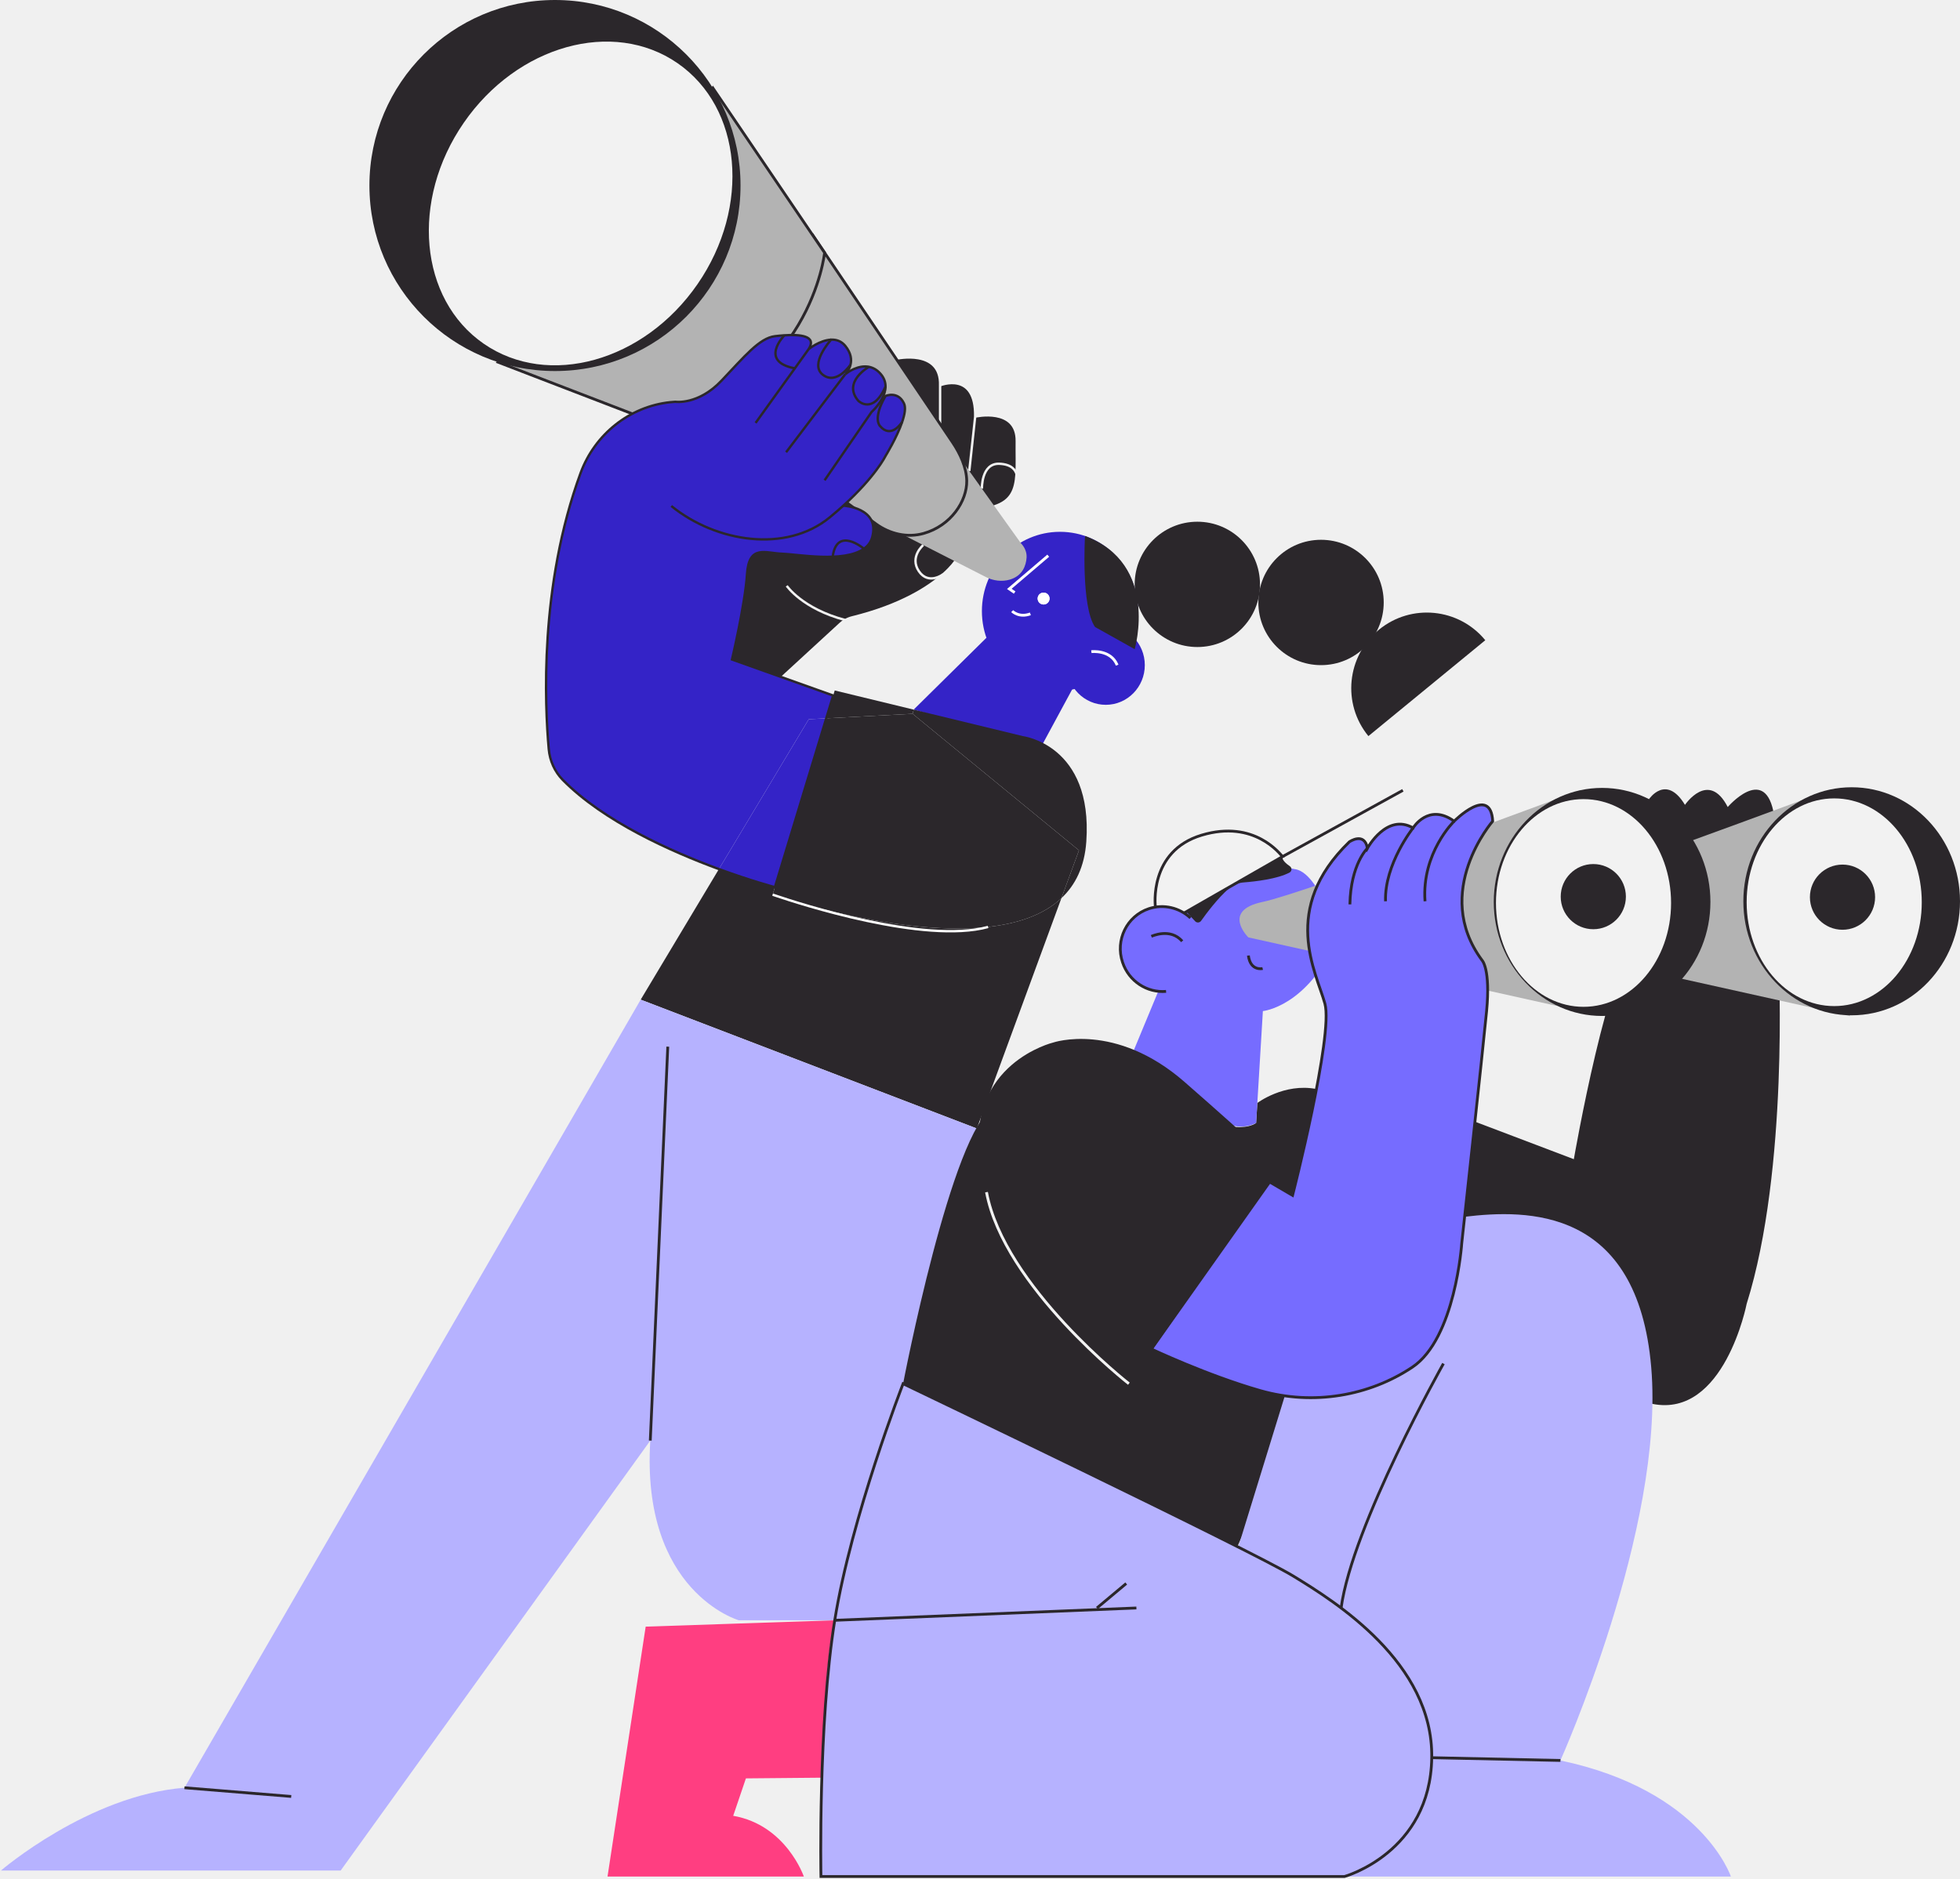
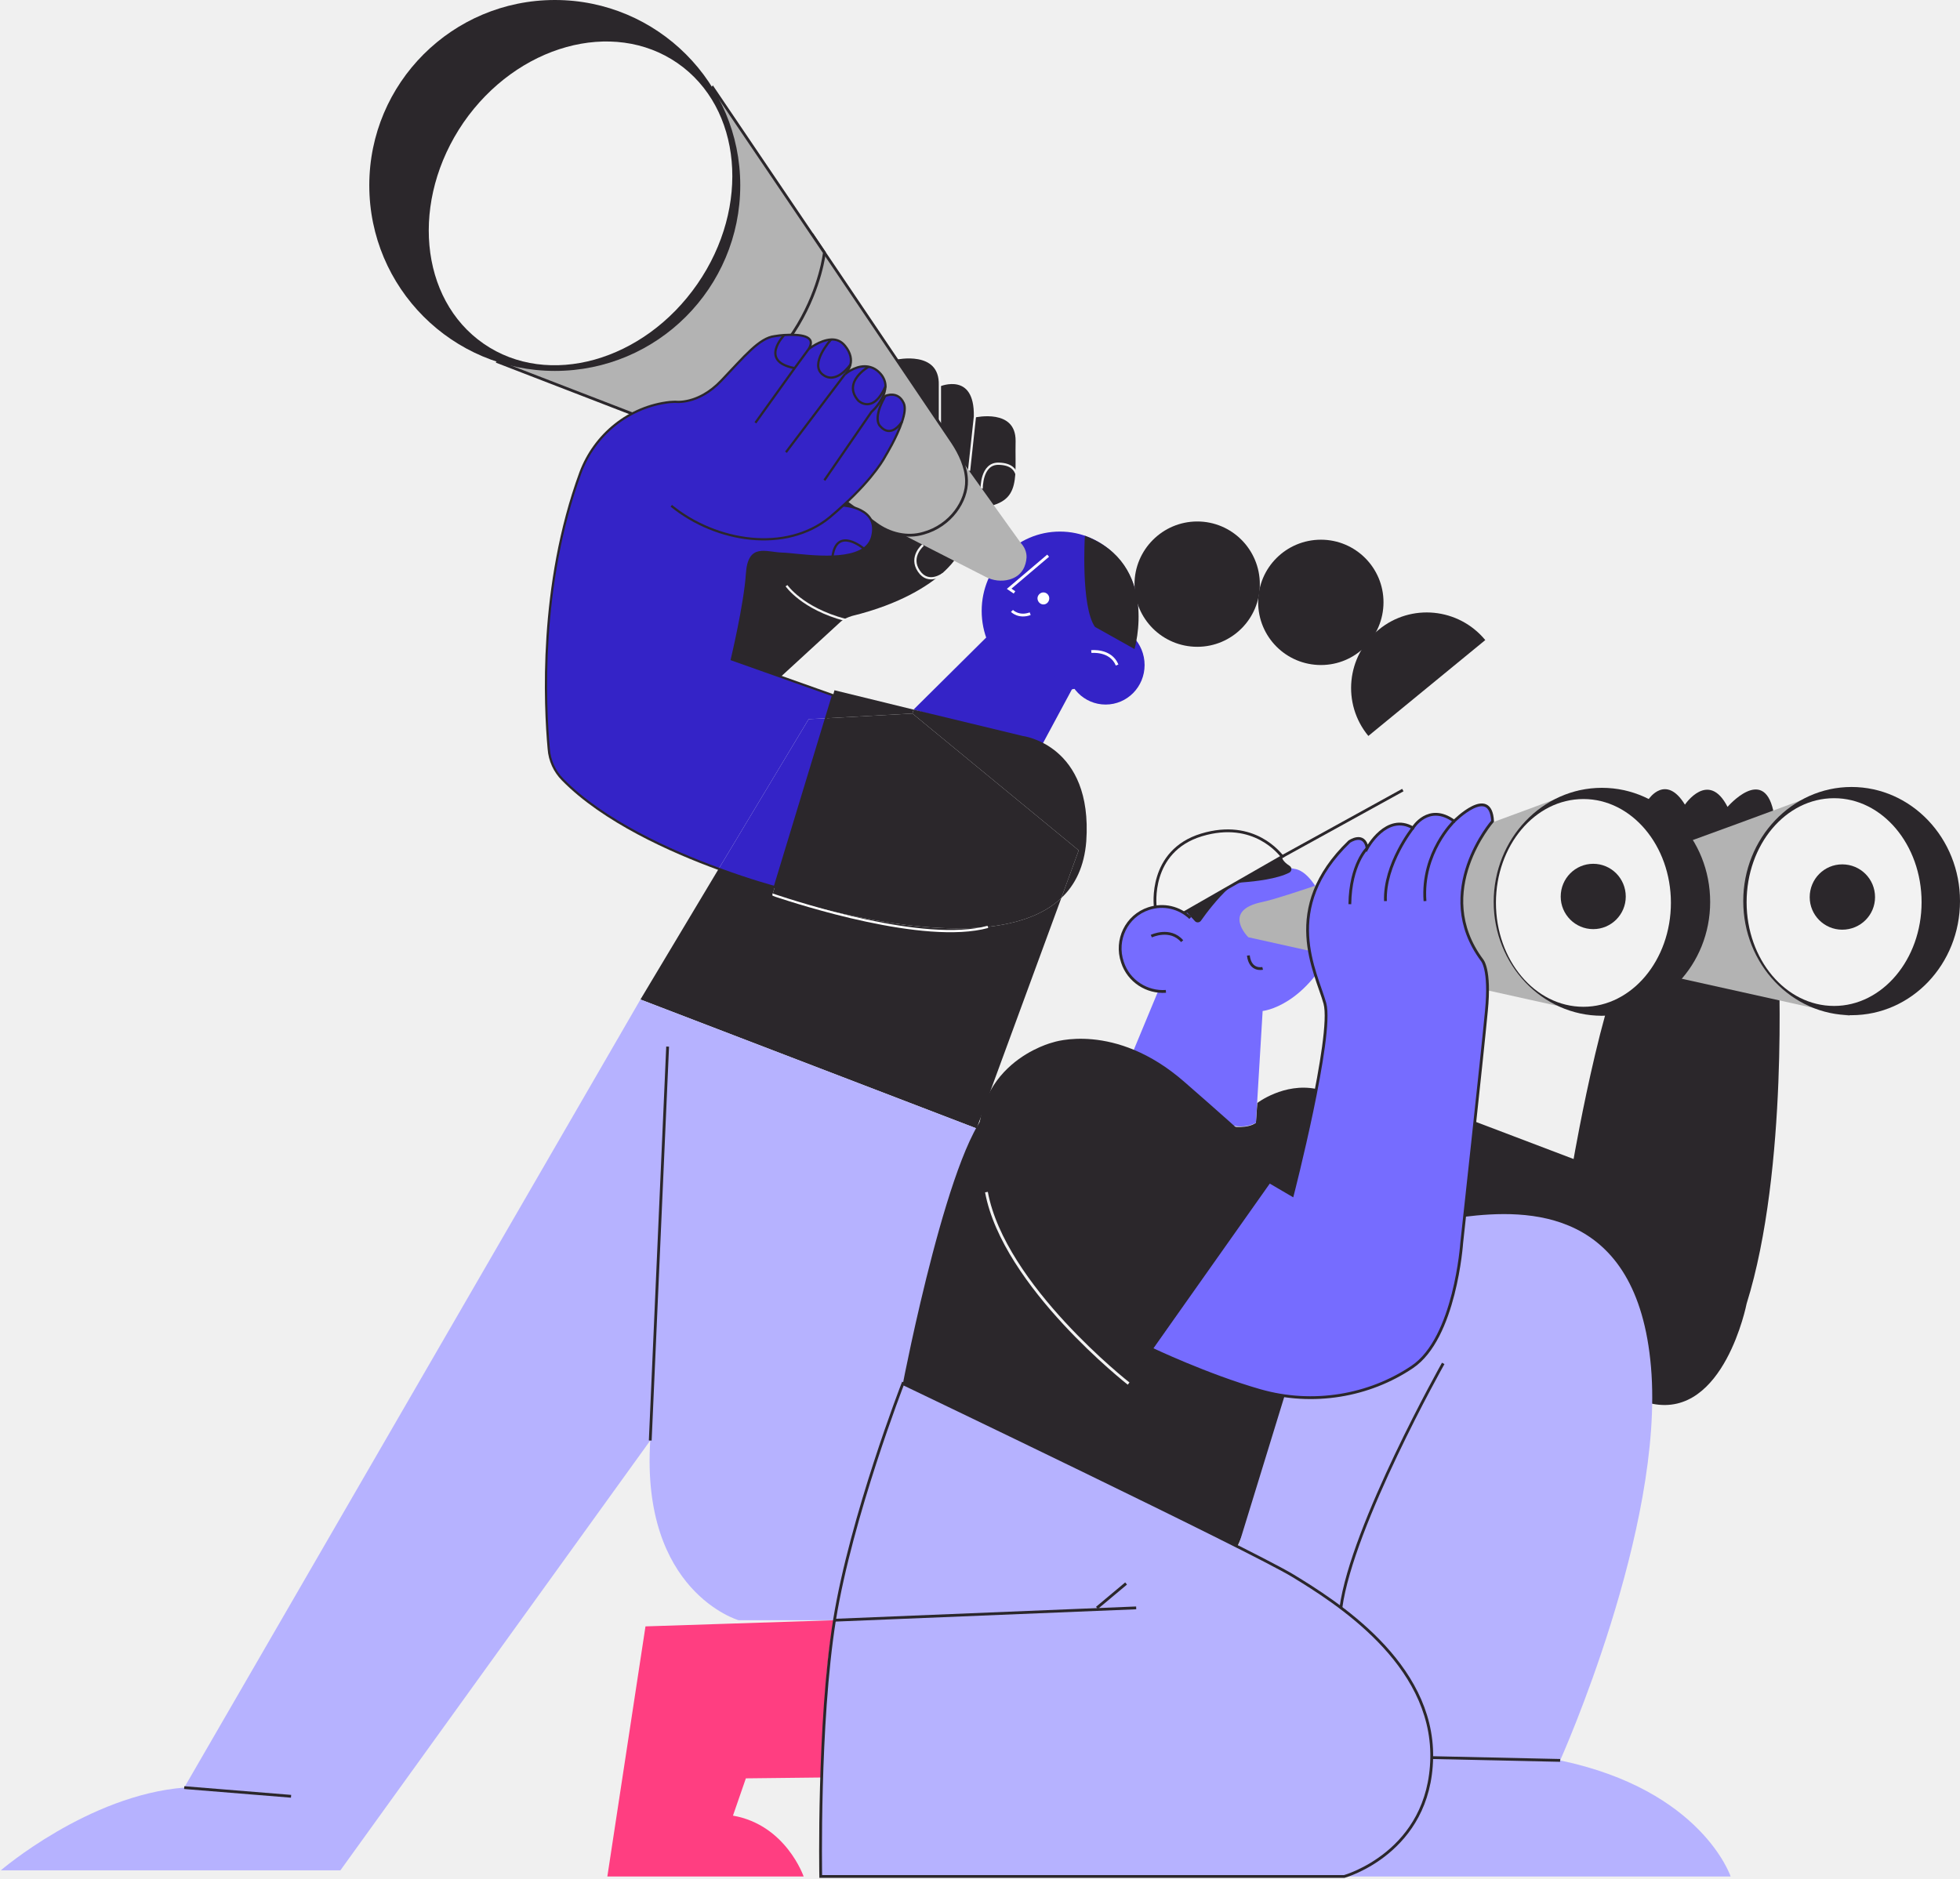
- <svg xmlns="http://www.w3.org/2000/svg" xmlns:xlink="http://www.w3.org/1999/xlink" preserveAspectRatio="none" overflow="visible" style="display: block;" width="699" height="670" viewBox="0 0 699 670" fill="none">
-   <g id="prova 1" clip-path="url(#clip0_0_4)">
-     <g id="Group">
-       <path id="Vector" d="M301.484 221.17C300.868 221.513 300.293 221.923 299.773 222.402L273.804 246.276L252.229 232.395L274.529 169.851L319.595 127.95C319.595 127.95 335.694 124.322 335.256 137.422C335.256 137.422 348.083 132.193 347.782 148.579C347.782 148.579 362.772 145.17 362.621 157.381C362.567 161.884 362.745 165.813 362.526 169.112C362.156 174.793 360.609 178.667 354.681 180.597L340.65 200.227C340.65 200.227 339.459 202.088 336.447 204.771C331.491 209.193 321.594 215.859 303.934 220.199C303.072 220.418 302.251 220.732 301.484 221.17Z" fill="#2B272B" />
-       <g id="Group_2">
-         <path id="Vector_2" d="M350.178 174.3C350.178 174.3 349.931 165.265 356.283 165.416C360.965 165.539 362.197 167.894 362.526 169.112C362.635 169.55 362.635 169.851 362.635 169.851" stroke-width="0.85" stroke-miterlimit="10" stroke="#F2F2F2" />
-         <path id="Vector_3" d="M345.674 167.989L347.782 148.579C348.083 132.193 335.256 137.422 335.256 137.422" stroke-width="0.85" stroke-miterlimit="10" stroke="#F2F2F2" />
-         <path id="Vector_4" d="M335.27 151.015V137.422C335.694 124.322 319.595 127.95 319.595 127.95L274.529 169.851L252.229 232.395L273.804 246.276L299.773 222.402C300.293 221.923 300.868 221.513 301.484 221.17C302.251 220.732 303.072 220.418 303.934 220.199C321.594 215.859 331.491 209.193 336.447 204.771C339.459 202.088 340.65 200.227 340.65 200.227L354.681 180.597C360.609 178.667 362.156 174.793 362.526 169.112C362.745 165.813 362.567 161.884 362.621 157.381C362.772 145.17 347.782 148.579 347.782 148.579" stroke-width="0.85" stroke-miterlimit="10" stroke="#F2F2F2" />
-         <path id="Vector_5" d="M329.26 194.409C329.26 194.409 324.25 198.68 327.713 203.758C331.177 208.837 336.447 204.771 336.447 204.771" stroke-width="0.85" stroke-miterlimit="10" stroke="#F2F2F2" />
-         <path id="Vector_6" d="M280.58 208.96C280.58 208.96 286.07 217.091 301.484 221.171" stroke-width="0.85" stroke-miterlimit="10" stroke="#F2F2F2" />
+ <svg xmlns="http://www.w3.org/2000/svg" width="699" height="670" viewBox="0 0 699 670" fill="none">
+   <g id="n693-15">
+     <g id="n693-16">
+       <path id="n693-17" d="M301.4 221.1C300.8 221.5 300.2 221.9 299.7 222.4L273.8 246.2L252.2 232.3L274.5 169.8L319.5 127.9C319.5 127.9 335.6 124.3 335.2 137.4C335.2 137.4 348.0 132.1 347.7 148.5C347.7 148.5 362.7 145.1 362.6 157.3C362.5 161.8 362.7 165.8 362.5 169.1C362.1 174.7 360.6 178.6 354.6 180.5L340.6 200.2C340.6 200.2 339.4 202.0 336.4 204.7C331.4 209.1 321.5 215.8 303.9 220.1C303.0 220.4 302.2 220.7 301.4 221.1Z" fill="#2B272B" />
+       <g id="n693-18">
+         <path id="n693-19" d="M350.1 174.3C350.1 174.3 349.9 165.2 356.2 165.4C360.9 165.5 362.1 167.8 362.5 169.1C362.6 169.5 362.6 169.8 362.6 169.8" stroke-width="0.8" stroke-miterlimit="10" stroke="#F2F2F2" />
+         <path id="n693-20" d="M345.6 167.9L347.7 148.5C348.0 132.1 335.2 137.4 335.2 137.4" stroke-width="0.8" stroke-miterlimit="10" stroke="#F2F2F2" />
+         <path id="n693-21" d="M335.2 151.0V137.4C335.6 124.3 319.5 127.9 319.5 127.9L274.5 169.8L252.2 232.3L273.8 246.2L299.7 222.4C300.2 221.9 300.8 221.5 301.4 221.1C302.2 220.7 303.0 220.4 303.9 220.1C321.5 215.8 331.4 209.1 336.4 204.7C339.4 202.0 340.6 200.2 340.6 200.2L354.6 180.5C360.6 178.6 362.1 174.7 362.5 169.1C362.7 165.8 362.5 161.8 362.6 157.3C362.7 145.1 347.7 148.5 347.7 148.5" stroke-width="0.8" stroke-miterlimit="10" stroke="#F2F2F2" />
+         <path id="n693-22" d="M329.2 194.4C329.2 194.4 324.2 198.6 327.7 203.7C331.1 208.8 336.4 204.7 336.4 204.7" stroke-width="0.8" stroke-miterlimit="10" stroke="#F2F2F2" />
+         <path id="n693-23" d="M280.5 208.9C280.5 208.9 286.0 217.0 301.4 221.1" stroke-width="0.8" stroke-miterlimit="10" stroke="#F2F2F2" />
      </g>
    </g>
-     <path id="Vector_7" d="M471.124 237.241C483.471 237.241 493.479 227.233 493.479 214.887C493.479 202.542 483.471 192.533 471.124 192.533C458.778 192.533 448.77 202.542 448.77 214.887C448.77 227.233 458.778 237.241 471.124 237.241Z" fill="#2B272B" />
-     <path id="Vector_8" d="M488.017 262.552C478.572 251.04 480.255 234.052 491.768 224.606C503.281 215.161 520.27 216.845 529.702 228.357" fill="#2B272B" />
-     <g id="Group_3">
-       <path id="Vector_9" d="M378.022 246.276C393.4 246.276 405.867 233.608 405.867 217.981C405.867 202.354 393.4 189.686 378.022 189.686C362.644 189.686 350.178 202.354 350.178 217.981C350.178 233.608 362.644 246.276 378.022 246.276Z" fill="#3423C7" />
-       <path id="Vector_10" d="M351.793 227.481L325.838 253.107L371.41 266.166L382.786 245.126" fill="#3423C7" />
+     <path id="n693-24" d="M471.1 237.2C483.4 237.2 493.4 227.2 493.4 214.8C493.4 202.5 483.4 192.5 471.1 192.5C458.7 192.5 448.7 202.5 448.7 214.8C448.7 227.2 458.7 237.2 471.1 237.2Z" fill="#2B272B" />
+     <path id="n693-25" d="M488.0 262.5C478.5 251.0 480.2 234.0 491.7 224.6C503.2 215.1 520.2 216.8 529.7 228.3" fill="#2B272B" />
+     <g id="n693-26">
+       <path id="n693-27" d="M378.0 246.2C393.4 246.2 405.8 233.6 405.8 217.9C405.8 202.3 393.4 189.6 378.0 189.6C362.6 189.6 350.1 202.3 350.1 217.9C350.1 233.6 362.6 246.2 378.0 246.2Z" fill="#3423C7" />
+       <path id="n693-28" d="M351.7 227.4L325.8 253.1L371.4 266.1L382.7 245.1" fill="#3423C7" />
    </g>
-     <path id="Vector_11" d="M427.017 186.086C439.365 186.086 449.358 196.093 449.358 208.44C449.358 220.787 439.365 230.78 427.017 230.78C414.669 230.78 404.662 220.774 404.662 208.44C404.662 196.106 414.669 186.086 427.017 186.086Z" fill="#2B272B" />
-     <path id="Vector_12" d="M378.529 320.36L348.371 402.506L228.492 356.553L256.391 309.984C267.986 314.241 276.364 316.445 276.364 316.445L275.556 319.1C275.556 319.1 275.707 319.155 275.981 319.251C276.172 319.319 276.432 319.402 276.761 319.511C284.66 322.194 329.684 336.855 352.368 330.626C362.813 329.463 372.122 326.41 378.529 320.36Z" fill="#2B272B" />
-     <path id="Vector_13" d="M276.761 319.511C284.044 321.879 322.744 333.898 352.368 330.626C329.684 336.855 284.66 322.194 276.761 319.511Z" fill="#2B272B" />
-     <g id="Group_4">
-       <path id="Vector_14" d="M364.716 262.538C364.716 262.538 389.822 265.591 387.413 300.182C386.797 309.094 383.553 315.651 378.529 320.36L384.798 303.304L325.468 254.599L325.838 253.107L364.716 262.538Z" fill="#2B272B" />
-       <path id="Vector_15" d="M384.798 303.304L378.529 320.36C372.122 326.41 362.813 329.463 352.368 330.626C322.744 333.898 284.044 321.879 276.761 319.511C276.432 319.402 276.172 319.319 275.981 319.251C275.707 319.155 275.556 319.1 275.556 319.1L276.364 316.445L294.667 256.214L325.468 254.599L384.798 303.304Z" fill="#2B272B" />
-       <path id="Vector_16" d="M325.838 253.107L325.468 254.599L294.667 256.214L297.144 248.083L297.692 246.276L325.838 253.107Z" fill="#2B272B" />
+     <path id="n693-29" d="M427.0 186.0C439.3 186.0 449.3 196.0 449.3 208.4C449.3 220.7 439.3 230.7 427.0 230.7C414.6 230.7 404.6 220.7 404.6 208.4C404.6 196.1 414.6 186.0 427.0 186.0Z" fill="#2B272B" />
+     <path id="n693-30" d="M378.5 320.3L348.3 402.5L228.4 356.5L256.3 309.9C267.9 314.2 276.3 316.4 276.3 316.4L275.5 319.1C275.5 319.1 275.7 319.1 275.9 319.2C276.1 319.3 276.4 319.4 276.7 319.5C284.6 322.1 329.6 336.8 352.3 330.6C362.8 329.4 372.1 326.4 378.5 320.3Z" fill="#2B272B" />
+     <path id="n693-31" d="M276.7 319.5C284.0 321.8 322.7 333.8 352.3 330.6C329.6 336.8 284.6 322.1 276.7 319.5Z" fill="#2B272B" />
+     <g id="n693-32">
+       <path id="n693-33" d="M364.7 262.5C364.7 262.5 389.8 265.5 387.4 300.1C386.7 309.0 383.5 315.6 378.5 320.3L384.7 303.3L325.4 254.5L325.8 253.1L364.7 262.5Z" fill="#2B272B" />
+       <path id="n693-34" d="M384.7 303.3L378.5 320.3C372.1 326.4 362.8 329.4 352.3 330.6C322.7 333.8 284.0 321.8 276.7 319.5C276.4 319.4 276.1 319.3 275.9 319.2C275.7 319.1 275.5 319.1 275.5 319.1L276.3 316.4L294.6 256.2L325.4 254.5L384.7 303.3Z" fill="#2B272B" />
+       <path id="n693-35" d="M325.8 253.1L325.4 254.5L294.6 256.2L297.1 248.0L297.6 246.2L325.8 253.1Z" fill="#2B272B" />
    </g>
-     <g id="Group_5">
-       <path id="Vector_17" d="M337.296 156.272L364.045 193.697C365.469 195.189 366.249 197.037 366.112 198.926C365.907 201.691 364.716 205.415 360.061 206.756C357.282 207.55 354.189 207.139 351.697 205.866L313.873 186.565L337.296 156.272Z" fill="#B3B3B3" />
-       <path id="Vector_18" d="M289.875 83.926L339.719 157.805C342.388 161.761 344.674 166.675 344.77 171.453C344.907 178.694 339.158 187.51 329.397 190.261C323.593 191.904 317.323 190.453 312.436 186.894L238.307 133.042L289.875 83.926Z" fill="#B3B3B3" stroke-miterlimit="10" stroke="#2B272B" />
-       <path id="Vector_19" d="M234.392 151.015L177.608 129.168L254.228 31.389L294.078 90.141C294.078 90.141 289.095 138.38 234.392 151.015Z" fill="#B3B3B3" stroke-miterlimit="10" stroke="#2B272B" />
-       <path id="Vector_20" d="M197.923 132.344C234.47 132.344 264.098 102.718 264.098 66.172C264.098 29.626 234.47 0 197.923 0C161.375 0 131.748 29.626 131.748 66.172C131.748 102.718 161.375 132.344 197.923 132.344Z" fill="#2B272B" />
-       <path id="Vector_21" d="M248.76 101.345C267.84 73.709 264.646 38.422 241.625 22.53C218.604 6.638 184.475 16.159 165.395 43.795C146.315 71.431 149.509 106.717 172.53 122.609C195.551 138.501 229.68 128.981 248.76 101.345Z" fill="#F2F2F2" />
+     <g id="n693-36">
+       <path id="n693-37" d="M337.2 156.2L364.0 193.6C365.4 195.1 366.2 197.0 366.1 198.9C365.9 201.6 364.7 205.4 360.0 206.7C357.2 207.5 354.1 207.1 351.6 205.8L313.8 186.5L337.2 156.2Z" fill="#B3B3B3" />
+       <path id="n693-38" d="M289.8 83.9L339.7 157.8C342.3 161.7 344.6 166.6 344.7 171.4C344.9 178.6 339.1 187.5 329.3 190.2C323.5 191.9 317.3 190.4 312.4 186.8L238.3 133.0L289.8 83.9Z" fill="#B3B3B3" stroke-miterlimit="10" stroke="#2B272B" />
+       <path id="n693-39" d="M234.3 151.0L177.6 129.1L254.2 31.3L294.0 90.1C294.0 90.1 289.0 138.3 234.3 151.0Z" fill="#B3B3B3" stroke-miterlimit="10" stroke="#2B272B" />
+       <path id="n693-40" d="M197.9 132.3C234.4 132.3 264.0 102.7 264.0 66.1C264.0 29.6 234.4 0 197.9 0C161.3 0 131.7 29.6 131.7 66.1C131.7 102.7 161.3 132.3 197.9 132.3Z" fill="#2B272B" />
+       <path id="n693-41" d="M248.7 101.3C267.8 73.7 264.6 38.4 241.6 22.5C218.6 6.6 184.4 16.1 165.3 43.7C146.3 71.4 149.5 106.7 172.5 122.6C195.5 138.5 229.6 128.9 248.7 101.3Z" fill="#F2F2F2" />
    </g>
-     <g id="Group_6">
-       <path id="Vector_22" d="M283.469 131.372L288.411 124.5C288.411 124.5 292.408 121.31 296.405 121.16C296.049 121.557 288.602 129.907 293.435 133.658C298.39 137.491 303.305 130.085 303.305 130.085C302.921 131.741 301.963 132.905 301.621 133.316C302.388 132.741 306.084 130.099 309.889 130.838C309.889 130.838 300.279 136.259 306.125 142.98C306.125 142.98 311.313 148.086 315.803 137.888C315.79 139.352 315.31 140.776 314.653 142.049C314.558 142.227 314.462 142.405 314.366 142.569L314.927 142.857C311.45 149.756 313.832 151.946 313.832 151.946C317.72 156.546 321.375 151.07 321.745 150.495C319.828 156.107 315.817 162.61 315.817 162.61C315.817 162.61 312.271 169.92 300.772 180.35C300.772 180.35 313.983 181.09 311.053 191.644C310.56 193.396 309.534 194.724 308.11 195.723C300.964 200.829 284.098 197.667 279.047 197.516C272.996 197.352 267.11 194.067 266.412 204.785C265.727 215.503 261.059 235.229 261.059 235.229L297.144 248.083L294.667 256.214L288.424 256.542L256.391 309.984C239.32 303.714 215.254 292.968 200.702 278.171C197.8 275.228 196.075 271.313 195.705 267.192C194.309 251.656 192.283 208.933 207.068 168.688C212.105 154.971 224.467 145.006 238.991 143.459C239.594 143.404 240.21 143.349 240.826 143.308C240.826 143.308 248.985 144.527 257.267 135.821C265.535 127.101 270.861 120.571 276.364 119.914C277.377 119.791 278.527 119.681 279.745 119.599C279.745 119.599 270.518 128.963 283.469 131.372Z" fill="#3423C7" />
-       <path id="Vector_23" d="M322.388 143.883C323.086 145.362 322.662 147.826 321.745 150.481C321.375 151.07 317.72 156.546 313.832 151.946C313.832 151.946 311.45 149.756 314.927 142.857C315.023 142.692 315.105 142.514 315.201 142.337C315.393 141.981 315.598 141.611 315.817 141.228C315.817 141.228 320.211 139.298 322.388 143.883Z" fill="#3423C7" />
+     <g id="n693-42">
+       <path id="n693-43" d="M283.4 131.3L288.4 124.5C288.4 124.5 292.4 121.3 296.4 121.1C296.0 121.5 288.6 129.9 293.4 133.6C298.3 137.4 303.3 130.0 303.3 130.0C302.9 131.7 301.9 132.9 301.6 133.3C302.3 132.7 306.0 130.0 309.8 130.8C309.8 130.8 300.2 136.2 306.1 142.9C306.1 142.9 311.3 148.0 315.8 137.8C315.7 139.3 315.3 140.7 314.6 142.0C314.5 142.2 314.4 142.4 314.3 142.5L314.9 142.8C311.4 149.7 313.8 151.9 313.8 151.9C317.7 156.5 321.3 151.0 321.7 150.4C319.8 156.1 315.8 162.6 315.8 162.6C315.8 162.6 312.2 169.9 300.7 180.3C300.7 180.3 313.9 181.0 311.0 191.6C310.5 193.3 309.5 194.7 308.1 195.7C300.9 200.8 284.0 197.6 279.0 197.5C272.9 197.3 267.1 194.0 266.4 204.7C265.7 215.5 261.0 235.2 261.0 235.2L297.1 248.0L294.6 256.2L288.4 256.5L256.3 309.9C239.3 303.7 215.2 292.9 200.7 278.1C197.8 275.2 196.0 271.3 195.7 267.1C194.3 251.6 192.2 208.9 207.0 168.6C212.1 154.9 224.4 145.0 238.9 143.4C239.5 143.4 240.2 143.3 240.8 143.3C240.8 143.3 248.9 144.5 257.2 135.8C265.5 127.1 270.8 120.5 276.3 119.9C277.3 119.7 278.5 119.6 279.7 119.5C279.7 119.5 270.5 128.9 283.4 131.3Z" fill="#3423C7" />
+       <path id="n693-44" d="M322.3 143.8C323.0 145.3 322.6 147.8 321.7 150.4C321.3 151.0 317.7 156.5 313.8 151.9C313.8 151.9 311.4 149.7 314.9 142.8C315.0 142.6 315.1 142.5 315.2 142.3C315.3 141.9 315.5 141.6 315.8 141.2C315.8 141.2 320.2 139.2 322.3 143.8Z" fill="#3423C7" />
    </g>
-     <path id="Vector_24" d="M314.106 133.425C315.352 134.876 315.817 136.409 315.803 137.888C311.313 148.086 306.125 142.98 306.125 142.98C300.279 136.259 309.889 130.838 309.889 130.838C311.327 131.125 312.792 131.878 314.106 133.425Z" fill="#3423C7" />
-     <path id="Vector_25" d="M301.484 123.405C303.579 126.006 303.757 128.319 303.318 130.085H303.305C303.305 130.085 298.39 137.491 293.435 133.658C288.602 129.907 296.049 121.557 296.405 121.16C298.226 121.078 300.047 121.625 301.484 123.405Z" fill="#3423C7" />
-     <path id="Vector_26" d="M294.667 256.214L276.364 316.445C276.364 316.445 267.986 314.241 256.391 309.984L288.424 256.542L294.667 256.214Z" fill="#3423C7" />
-     <path id="Vector_27" d="M279.745 119.599C285.152 119.243 291.436 119.695 288.411 124.5L283.469 131.372C270.518 128.963 279.745 119.599 279.745 119.599Z" fill="#3423C7" />
-     <g id="Group_7">
-       <path id="Vector_28" d="M275.556 319.1C275.556 319.1 275.707 319.155 275.981 319.251C276.172 319.319 276.432 319.402 276.761 319.511C284.66 322.194 329.684 336.855 352.368 330.626" stroke-width="0.85" stroke-miterlimit="10" stroke="white" />
-       <path id="Vector_29" d="M301.484 133.425L280.347 161.309" stroke-width="0.85" stroke-miterlimit="10" stroke="#2B272B" />
-       <path id="Vector_30" d="M288.411 124.5C288.411 124.5 292.408 121.31 296.405 121.16C298.226 121.078 300.047 121.625 301.484 123.405C303.579 126.006 303.757 128.319 303.318 130.085C302.921 131.741 301.963 132.905 301.621 133.316" stroke-width="0.85" stroke-miterlimit="10" stroke="#2B272B" />
-       <path id="Vector_31" d="M301.484 133.425C301.484 133.425 301.484 133.425 301.525 133.398C301.566 133.37 301.58 133.357 301.621 133.316C302.388 132.741 306.084 130.099 309.889 130.838C311.327 131.125 312.792 131.878 314.106 133.425C315.352 134.876 315.817 136.409 315.803 137.888C315.79 139.352 315.31 140.776 314.653 142.049C314.558 142.227 314.462 142.405 314.366 142.569C312.901 145.129 310.848 146.922 310.848 146.922L294.078 171.316" stroke-width="0.85" stroke-miterlimit="10" stroke="#2B272B" />
-       <path id="Vector_32" d="M300.772 180.35C300.772 180.35 313.983 181.09 311.053 191.644C310.56 193.396 309.534 194.724 308.11 195.723C300.964 200.829 284.098 197.667 279.047 197.516C272.996 197.352 267.11 194.067 266.412 204.785C265.727 215.503 261.059 235.229 261.059 235.229L297.144 248.083L294.667 256.214L276.364 316.445C276.364 316.445 267.986 314.241 256.391 309.984C239.32 303.714 215.254 292.968 200.702 278.171C197.8 275.228 196.075 271.313 195.705 267.192C194.309 251.656 192.283 208.933 207.068 168.687C212.105 154.971 224.467 145.006 238.991 143.459C239.594 143.404 240.21 143.349 240.826 143.308C240.826 143.308 248.985 144.527 257.267 135.821C265.535 127.101 270.861 120.571 276.364 119.914C277.377 119.791 278.527 119.681 279.745 119.599C285.152 119.243 291.436 119.695 288.411 124.5L283.469 131.372L269.464 150.851" stroke-width="0.85" stroke-miterlimit="10" stroke="#2B272B" />
-       <path id="Vector_33" d="M279.745 119.599C279.745 119.599 270.518 128.963 283.469 131.372" stroke-width="0.85" stroke-miterlimit="10" stroke="#2B272B" />
-       <path id="Vector_34" d="M296.419 121.146H296.405C296.049 121.557 288.602 129.907 293.435 133.658C298.39 137.491 303.305 130.085 303.305 130.085" stroke-width="0.85" stroke-miterlimit="10" stroke="#2B272B" />
-       <path id="Vector_35" d="M309.889 130.838C309.889 130.838 300.279 136.259 306.125 142.98C306.125 142.98 311.313 148.086 315.803 137.888" stroke-width="0.85" stroke-miterlimit="10" stroke="#2B272B" />
-       <path id="Vector_36" d="M321.745 150.495C319.828 156.107 315.817 162.61 315.817 162.61C315.817 162.61 312.271 169.919 300.772 180.35C299.266 181.719 297.614 183.138 295.817 184.608C280.347 197.242 255.515 193.533 239.402 180.474" stroke-width="0.85" stroke-miterlimit="10" stroke="#2B272B" />
-       <path id="Vector_37" d="M321.772 150.44C321.772 150.44 321.758 150.454 321.745 150.481M321.745 150.481C321.375 151.07 317.72 156.546 313.832 151.946C313.832 151.946 311.45 149.756 314.927 142.857C315.023 142.692 315.105 142.514 315.201 142.337C315.393 141.981 315.598 141.611 315.817 141.228C315.817 141.228 320.211 139.298 322.388 143.883C323.086 145.362 322.662 147.826 321.745 150.481Z" stroke-width="0.85" stroke-miterlimit="10" stroke="#2B272B" />
-       <path id="Vector_38" d="M308.11 195.723C308.11 195.723 298.418 187.537 296.966 198.57" stroke-width="0.85" stroke-miterlimit="10" stroke="#2B272B" />
+     <path id="n693-45" d="M314.1 133.4C315.3 134.8 315.8 136.4 315.8 137.8C311.3 148.0 306.1 142.9 306.1 142.9C300.2 136.2 309.8 130.8 309.8 130.8C311.3 131.1 312.7 131.8 314.1 133.4Z" fill="#3423C7" />
+     <path id="n693-46" d="M301.4 123.4C303.5 126.0 303.7 128.3 303.3 130.0H303.3C303.3 130.0 298.3 137.4 293.4 133.6C288.6 129.9 296.0 121.5 296.4 121.1C298.2 121.0 300.0 121.6 301.4 123.4Z" fill="#3423C7" />
+     <path id="n693-47" d="M294.6 256.2L276.3 316.4C276.3 316.4 267.9 314.2 256.3 309.9L288.4 256.5L294.6 256.2Z" fill="#3423C7" />
+     <path id="n693-48" d="M279.7 119.5C285.1 119.2 291.4 119.6 288.4 124.5L283.4 131.3C270.5 128.9 279.7 119.5 279.7 119.5Z" fill="#3423C7" />
+     <g id="n693-49">
+       <path id="n693-50" d="M275.5 319.1C275.5 319.1 275.7 319.1 275.9 319.2C276.1 319.3 276.4 319.4 276.7 319.5C284.6 322.1 329.6 336.8 352.3 330.6" stroke-width="0.8" stroke-miterlimit="10" stroke="white" />
+       <path id="n693-51" d="M301.4 133.4L280.3 161.3" stroke-width="0.8" stroke-miterlimit="10" stroke="#2B272B" />
+       <path id="n693-52" d="M288.4 124.5C288.4 124.5 292.4 121.3 296.4 121.1C298.2 121.0 300.0 121.6 301.4 123.4C303.5 126.0 303.7 128.3 303.3 130.0C302.9 131.7 301.9 132.9 301.6 133.3" stroke-width="0.8" stroke-miterlimit="10" stroke="#2B272B" />
+       <path id="n693-53" d="M301.4 133.4C301.4 133.4 301.4 133.4 301.5 133.3C301.5 133.3 301.5 133.3 301.6 133.3C302.3 132.7 306.0 130.0 309.8 130.8C311.3 131.1 312.7 131.8 314.1 133.4C315.3 134.8 315.8 136.4 315.8 137.8C315.7 139.3 315.3 140.7 314.6 142.0C314.5 142.2 314.4 142.4 314.3 142.5C312.9 145.1 310.8 146.9 310.8 146.9L294.0 171.3" stroke-width="0.8" stroke-miterlimit="10" stroke="#2B272B" />
+       <path id="n693-54" d="M300.7 180.3C300.7 180.3 313.9 181.0 311.0 191.6C310.5 193.3 309.5 194.7 308.1 195.7C300.9 200.8 284.0 197.6 279.0 197.5C272.9 197.3 267.1 194.0 266.4 204.7C265.7 215.5 261.0 235.2 261.0 235.2L297.1 248.0L294.6 256.2L276.3 316.4C276.3 316.4 267.9 314.2 256.3 309.9C239.3 303.7 215.2 292.9 200.7 278.1C197.8 275.2 196.0 271.3 195.7 267.1C194.3 251.6 192.2 208.9 207.0 168.6C212.1 154.9 224.4 145.0 238.9 143.4C239.5 143.4 240.2 143.3 240.8 143.3C240.8 143.3 248.9 144.5 257.2 135.8C265.5 127.1 270.8 120.5 276.3 119.9C277.3 119.7 278.5 119.6 279.7 119.5C285.1 119.2 291.4 119.6 288.4 124.5L283.4 131.3L269.4 150.8" stroke-width="0.8" stroke-miterlimit="10" stroke="#2B272B" />
+       <path id="n693-55" d="M279.7 119.5C279.7 119.5 270.5 128.9 283.4 131.3" stroke-width="0.8" stroke-miterlimit="10" stroke="#2B272B" />
+       <path id="n693-56" d="M296.4 121.1H296.4C296.0 121.5 288.6 129.9 293.4 133.6C298.3 137.4 303.3 130.0 303.3 130.0" stroke-width="0.8" stroke-miterlimit="10" stroke="#2B272B" />
+       <path id="n693-57" d="M309.8 130.8C309.8 130.8 300.2 136.2 306.1 142.9C306.1 142.9 311.3 148.0 315.8 137.8" stroke-width="0.8" stroke-miterlimit="10" stroke="#2B272B" />
+       <path id="n693-58" d="M321.7 150.4C319.8 156.1 315.8 162.6 315.8 162.6C315.8 162.6 312.2 169.9 300.7 180.3C299.2 181.7 297.6 183.1 295.8 184.6C280.3 197.2 255.5 193.5 239.4 180.4" stroke-width="0.8" stroke-miterlimit="10" stroke="#2B272B" />
+       <path id="n693-59" d="M321.7 150.4C321.7 150.4 321.7 150.4 321.7 150.4M321.7 150.4C321.3 151.0 317.7 156.5 313.8 151.9C313.8 151.9 311.4 149.7 314.9 142.8C315.0 142.6 315.1 142.5 315.2 142.3C315.3 141.9 315.5 141.6 315.8 141.2C315.8 141.2 320.2 139.2 322.3 143.8C323.0 145.3 322.6 147.8 321.7 150.4Z" stroke-width="0.8" stroke-miterlimit="10" stroke="#2B272B" />
+       <path id="n693-60" d="M308.1 195.7C308.1 195.7 298.4 187.5 296.9 198.5" stroke-width="0.8" stroke-miterlimit="10" stroke="#2B272B" />
    </g>
-     <path id="Vector_39" d="M348.371 402.506L297.692 577.915H263.455C263.455 577.915 228.56 567.854 231.914 513.824L121.494 667.18H0.342C0.342 667.18 31.554 640.336 65.792 637.653L228.492 356.553L348.371 402.506Z" fill="#B6B2FF" />
-     <path id="Vector_40" d="M394.354 251.395C402.043 251.395 408.276 245.058 408.276 237.241C408.276 229.424 402.043 223.087 394.354 223.087C386.665 223.087 380.431 229.424 380.431 237.241C380.431 245.058 386.665 251.395 394.354 251.395Z" fill="#3423C7" />
-     <path id="Vector_41" d="M386.948 191.165C386.948 191.165 385.483 216.338 390.521 223.634L404.662 231.547C404.662 231.547 413.642 201.13 386.948 191.165Z" fill="#2B272B" />
-     <path id="Vector_42" d="M389.22 232.436C389.22 232.436 396.161 231.601 398.419 237.241" stroke-miterlimit="10" stroke="white" />
-     <path id="Vector_43" d="M373.833 198.201L359.952 210.041L361.855 211.356" stroke-miterlimit="10" stroke="white" />
-     <path id="Vector_44" d="M360.979 217.981C360.979 217.981 363.388 220.472 367.467 218.953" stroke-miterlimit="10" stroke="white" />
-     <g id="Vector_45">
-       <use xlink:href="#stroke0_0_4" fill="white" />
-       <mask id="stroke1_0_4" fill="white">
-         <use xlink:href="#stroke0_0_4" />
-       </mask>
-       <path d="M374.299 213.491C374.299 214.663 373.349 215.613 372.177 215.613C371.005 215.613 370.055 214.663 370.055 213.491C370.055 212.319 371.005 211.369 372.177 211.369C373.349 211.369 374.299 212.319 374.299 213.491Z" stroke-width="2" stroke="white" mask="url(#stroke1_0_4)" />
+     <path id="n693-61" d="M348.3 402.5L297.6 577.9H263.4C263.4 577.9 228.5 567.8 231.9 513.8L121.4 667.1H0.3C0.3 667.1 31.5 640.3 65.7 637.6L228.4 356.5L348.3 402.5Z" fill="#B6B2FF" />
+     <path id="n693-62" d="M394.3 251.3C402.0 251.3 408.2 245.0 408.2 237.2C408.2 229.4 402.0 223.0 394.3 223.0C386.6 223.0 380.4 229.4 380.4 237.2C380.4 245.0 386.6 251.3 394.3 251.3Z" fill="#3423C7" />
+     <path id="n693-63" d="M386.9 191.1C386.9 191.1 385.4 216.3 390.5 223.6L404.6 231.5C404.6 231.5 413.6 201.1 386.9 191.1Z" fill="#2B272B" />
+     <path id="n693-64" d="M389.2 232.4C389.2 232.4 396.1 231.6 398.4 237.2" stroke-miterlimit="10" stroke="white" />
+     <path id="n693-65" d="M373.8 198.2L359.9 210.0L361.8 211.3" stroke-miterlimit="10" stroke="white" />
+     <path id="n693-66" d="M360.9 217.9C360.9 217.9 363.3 220.4 367.4 218.9" stroke-miterlimit="10" stroke="white" />
+     <g id="n693-67">
+       <path d="M372.1 215.6C373.3 215.6 374.2 214.6 374.2 213.4C374.2 212.3 373.3 211.3 372.1 211.3C371.0 211.3 370.0 212.3 370.0 213.4C370.0 214.6 371.0 215.6 372.1 215.6Z" fill="white" />
    </g>
-     <path id="Vector_46" d="M297.692 577.929L230.271 580.188L216.664 669.316H286.672C286.672 669.316 280.375 650.931 261.483 647.66L266.015 634.313L292.955 634.067C292.955 634.067 294.092 590.399 297.692 577.929Z" fill="#FF3E81" />
-     <path id="Vector_47" d="M459.926 491.47C459.926 491.47 448.811 541.01 437.53 558.614C426.25 576.218 322.073 493.537 322.073 493.537C322.073 493.537 339.445 402.917 354.435 394.882C369.425 386.846 428.263 427.256 428.263 427.256L459.926 491.47Z" fill="#2B272B" />
-     <path id="Vector_48" d="M439.337 401.836C439.337 401.836 444.813 402.712 447.975 400.549L448.414 393.403C448.414 393.403 457.969 386.189 469.482 388.434L521.255 398.263L561.284 413.458C561.284 413.458 573.974 340.044 584.72 334.35L588.088 285.043C588.088 285.043 594.179 275.926 600.915 287.082C600.915 287.082 609.347 274.571 616.165 287.849C616.165 287.849 628.882 273.065 632.401 289.177L634.344 343.179C634.344 343.179 638 417.071 622.914 465.064C622.914 465.064 614.946 505.871 589.306 500.738L432.479 425.216L439.337 401.836Z" fill="#2B272B" />
-     <path id="Vector_49" d="M617.287 669.316C617.287 669.316 607.075 638.57 556.492 627.921C556.492 627.921 593.769 544.939 588.882 487.692C583.994 430.445 544.5 431.335 522.323 434.004L461.076 488.582L439.337 559.134L479.475 669.316H617.287Z" fill="#B6B2FF" />
-     <path id="Vector_50" d="M292.778 669.316H479.475C479.475 669.316 510.098 660.842 510.605 626.935C511.111 593.028 476.19 571.29 461.268 562.173C446.346 553.056 322.073 493.537 322.073 493.537C322.073 493.537 303.661 540.86 297.692 577.929C291.723 614.998 292.778 669.316 292.778 669.316Z" fill="#B6B2FF" stroke-miterlimit="10" stroke="#2B272B" />
-     <path id="Vector_51" d="M297.692 577.929L405.278 573.535" stroke-miterlimit="10" stroke="#2B272B" />
-     <path id="Vector_52" d="M401.65 564.801L391.205 573.535" stroke-miterlimit="10" stroke="#2B272B" />
-     <path id="Vector_53" d="M238.156 373.322L231.914 513.824" stroke-miterlimit="10" stroke="#2B272B" />
-     <path id="Vector_54" d="M103.862 640.761L65.792 637.653" stroke-miterlimit="10" stroke="#2B272B" />
-     <path id="Vector_55" d="M514.78 486.364C514.78 486.364 482.281 544.076 478.284 573.535" stroke-miterlimit="10" stroke="#2B272B" />
-     <path id="Vector_56" d="M510.605 626.935L556.492 627.92" stroke-miterlimit="10" stroke="#2B272B" />
-     <path id="Vector_57" d="M414.737 349.572L402.554 378.934L433.382 398.331C433.382 398.331 440.227 404.423 447.975 400.549L450.385 360.632C450.385 360.632 466.087 359.168 476.792 335.157L471.48 320.36C471.48 320.36 467.374 310.668 461.651 309.984L435.792 304.686L411.411 330.175L414.737 349.572Z" fill="#766CFF" />
-     <path id="Vector_58" d="M571.359 362.371L445.21 334.35C445.21 334.35 435.422 324.781 450.303 321.701C465.183 318.621 563.433 281.894 563.433 281.894L571.359 362.371Z" fill="#B3B3B3" />
-     <path id="Vector_59" d="M518.6 292.9C518.6 292.9 531.618 279.813 532.344 292.9C532.344 292.9 510.468 318.087 528.538 342.495C528.538 342.495 531.618 345.506 530.167 360.632C528.716 375.759 521.31 443.395 521.31 443.395C521.31 443.395 519.051 477.398 503.678 487.651C488.305 497.904 468.345 501.408 449.468 496.015C430.59 490.622 410.617 481.176 410.617 481.176L452.794 421.589L460.967 426.366C460.967 426.366 475.601 369.229 472.507 357.977C469.413 346.724 456.463 324.193 481.227 300.265C481.227 300.265 486.594 296.569 487.675 302.537C487.675 302.537 494.547 289.888 503.952 295.309C503.952 295.309 509.4 286.275 518.6 292.9Z" fill="#766CFF" stroke-miterlimit="10" stroke="#2B272B" />
-     <path id="Vector_60" d="M503.952 295.309C503.952 295.309 493.698 308.204 494.123 321.469" stroke-miterlimit="10" stroke="#2B272B" />
-     <path id="Vector_61" d="M518.6 292.9C518.6 292.9 506.95 304.166 508.209 321.469" stroke-miterlimit="10" stroke="#2B272B" />
-     <path id="Vector_62" d="M487.675 302.537C487.675 302.537 481.693 308.204 481.419 322.577" stroke-miterlimit="10" stroke="#2B272B" />
-     <path id="Vector_63" d="M659.793 362.439L533.644 334.405C533.644 334.405 523.856 324.836 538.737 321.77C553.617 318.703 651.853 281.963 651.853 281.963L659.793 362.439Z" fill="#B3B3B3" />
-     <path id="Vector_64" d="M456.162 416.264L402.595 493.537C402.595 493.537 356.105 461.314 349.466 414.032C344.606 379.331 375.585 371.857 375.585 371.857C375.585 371.857 397.68 364.26 422.458 385.916C447.236 407.571 456.162 416.264 456.162 416.264Z" fill="#2B272B" />
-     <path id="Vector_65" d="M402.595 493.537C402.595 493.537 358.09 458.795 351.82 425.216" stroke-miterlimit="10" stroke="#F2F2F2" />
-     <path id="Vector_66" d="M421.61 323.631L426.237 328.6C426.825 329.23 427.838 329.162 428.345 328.45C430.165 325.89 434.3 320.332 438.283 316.896C439.748 315.637 441.583 314.898 443.499 314.747C447.565 314.432 455.614 313.529 459.913 311.202C460.761 310.75 460.803 309.532 460.009 308.971C458.694 308.067 457.079 306.685 457.38 305.535L439.187 306.876L421.61 323.631Z" fill="#2B272B" />
-     <path id="Vector_67" d="M412.041 323.358C412.041 323.358 409.563 303.618 428.509 297.896C447.455 292.174 456.696 304.85 457.38 305.535L419.104 327.464L412.041 323.358Z" fill="#F2F2F2" stroke-miterlimit="10" stroke="#2B272B" />
-     <path id="Vector_68" d="M419.306 352.868C427.123 350.258 431.308 341.7 428.654 333.755C426 325.81 417.512 321.486 409.695 324.096C401.879 326.707 397.694 335.264 400.348 343.209C403.002 351.154 411.49 355.479 419.306 352.868Z" fill="#766CFF" />
-     <path id="Vector_69" d="M415.86 353.61C409.138 354.185 402.595 350.037 400.336 343.234C397.68 335.294 401.869 326.739 409.686 324.124C415.011 322.345 420.665 323.782 424.553 327.41" stroke-miterlimit="10" stroke="#2B272B" />
-     <path id="Vector_70" d="M410.617 333.98C410.617 333.98 417.393 330.777 421.61 335.732" stroke-miterlimit="10" stroke="#2B272B" />
-     <path id="Vector_71" d="M457.38 305.535L500.31 281.894" stroke-miterlimit="10" stroke="#2B272B" />
-     <path id="Vector_72" d="M450.303 345.451C450.303 345.451 445.949 346.505 445.21 340.825" stroke-miterlimit="10" stroke="#2B272B" />
-     <path id="Vector_73" d="M571.359 362.371C592.695 362.371 609.991 344.162 609.991 321.701C609.991 299.24 592.695 281.032 571.359 281.032C550.023 281.032 532.727 299.24 532.727 321.701C532.727 344.162 550.023 362.371 571.359 362.371Z" fill="#2B272B" />
-     <path id="Vector_74" d="M660.368 362.138C681.704 362.138 699 343.93 699 321.469C699 299.007 681.704 280.799 660.368 280.799C639.032 280.799 621.736 299.007 621.736 321.469C621.736 343.93 639.032 362.138 660.368 362.138Z" fill="#2B272B" />
-     <path id="Vector_75" d="M564.733 359.113C581.979 359.113 595.959 342.529 595.959 322.071C595.959 301.613 581.979 285.029 564.733 285.029C547.488 285.029 533.508 301.613 533.508 322.071C533.508 342.529 547.488 359.113 564.733 359.113Z" fill="#F2F2F2" />
-     <path id="Vector_76" d="M654.14 358.853C671.385 358.853 685.365 342.269 685.365 321.811C685.365 301.353 671.385 284.769 654.14 284.769C636.894 284.769 622.914 301.353 622.914 321.811C622.914 342.269 636.894 358.853 654.14 358.853Z" fill="#F2F2F2" />
-     <path id="Vector_77" d="M568.224 331.434C574.643 331.434 579.847 326.231 579.847 319.812C579.847 313.394 574.643 308.19 568.224 308.19C561.805 308.19 556.602 313.394 556.602 319.812C556.602 326.231 561.805 331.434 568.224 331.434Z" fill="#2B272B" />
-     <path id="Vector_78" d="M657.096 331.626C663.515 331.626 668.719 326.422 668.719 320.004C668.719 313.585 663.515 308.382 657.096 308.382C650.678 308.382 645.474 313.585 645.474 320.004C645.474 326.422 650.678 331.626 657.096 331.626Z" fill="#2B272B" />
+     <path id="n693-68" d="M297.6 577.9L230.2 580.1L216.6 669.3H286.6C286.6 669.3 280.3 650.9 261.4 647.6L266.0 634.3L292.9 634.0C292.9 634.0 294.0 590.3 297.6 577.9Z" fill="#FF3E81" />
+     <path id="n693-69" d="M459.9 491.4C459.9 491.4 448.8 541.0 437.5 558.6C426.2 576.2 322.0 493.5 322.0 493.5C322.0 493.5 339.4 402.9 354.4 394.8C369.4 386.8 428.2 427.2 428.2 427.2L459.9 491.4Z" fill="#2B272B" />
+     <path id="n693-70" d="M439.3 401.8C439.3 401.8 444.8 402.7 447.9 400.5L448.4 393.4C448.4 393.4 457.9 386.1 469.4 388.4L521.2 398.2L561.2 413.4C561.2 413.4 573.9 340.0 584.7 334.3L588.0 285.0C588.0 285.0 594.1 275.9 600.9 287.0C600.9 287.0 609.3 274.5 616.1 287.8C616.1 287.8 628.8 273.0 632.4 289.1L634.3 343.1C634.3 343.1 637.9 417.0 622.9 465.0C622.9 465.0 614.9 505.8 589.3 500.7L432.4 425.2L439.3 401.8Z" fill="#2B272B" />
+     <path id="n693-71" d="M617.2 669.3C617.2 669.3 607.0 638.5 556.4 627.9C556.4 627.9 593.7 544.9 588.8 487.6C583.9 430.4 544.5 431.3 522.3 434.0L461.0 488.5L439.3 559.1L479.4 669.3H617.2Z" fill="#B6B2FF" />
+     <path id="n693-72" d="M292.7 669.3H479.4C479.4 669.3 510.0 660.8 510.6 626.9C511.1 593.0 476.1 571.2 461.2 562.1C446.3 553.0 322.0 493.5 322.0 493.5C322.0 493.5 303.6 540.8 297.6 577.9C291.7 614.9 292.7 669.3 292.7 669.3Z" fill="#B6B2FF" stroke-miterlimit="10" stroke="#2B272B" />
+     <path id="n693-73" d="M297.6 577.9L405.2 573.5" stroke-miterlimit="10" stroke="#2B272B" />
+     <path id="n693-74" d="M401.6 564.8L391.2 573.5" stroke-miterlimit="10" stroke="#2B272B" />
+     <path id="n693-75" d="M238.1 373.3L231.9 513.8" stroke-miterlimit="10" stroke="#2B272B" />
+     <path id="n693-76" d="M103.8 640.7L65.7 637.6" stroke-miterlimit="10" stroke="#2B272B" />
+     <path id="n693-77" d="M514.7 486.3C514.7 486.3 482.2 544.0 478.2 573.5" stroke-miterlimit="10" stroke="#2B272B" />
+     <path id="n693-78" d="M510.6 626.9L556.4 627.9" stroke-miterlimit="10" stroke="#2B272B" />
+     <path id="n693-79" d="M414.7 349.5L402.5 378.9L433.3 398.3C433.3 398.3 440.2 404.4 447.9 400.5L450.3 360.6C450.3 360.6 466.0 359.1 476.7 335.1L471.4 320.3C471.4 320.3 467.3 310.6 461.6 309.9L435.7 304.6L411.4 330.1L414.7 349.5Z" fill="#766CFF" />
+     <path id="n693-80" d="M571.3 362.3L445.2 334.3C445.2 334.3 435.4 324.7 450.3 321.7C465.1 318.6 563.4 281.8 563.4 281.8L571.3 362.3Z" fill="#B3B3B3" />
+     <path id="n693-81" d="M518.6 292.9C518.6 292.9 531.6 279.8 532.3 292.9C532.3 292.9 510.4 318.0 528.5 342.4C528.5 342.4 531.6 345.5 530.1 360.6C528.7 375.7 521.3 443.3 521.3 443.3C521.3 443.3 519.0 477.3 503.6 487.6C488.3 497.9 468.3 501.4 449.4 496.0C430.5 490.6 410.6 481.1 410.6 481.1L452.7 421.5L460.9 426.3C460.9 426.3 475.6 369.2 472.5 357.9C469.4 346.7 456.4 324.1 481.2 300.2C481.2 300.2 486.5 296.5 487.6 302.5C487.6 302.5 494.5 289.8 503.9 295.3C503.9 295.3 509.4 286.2 518.6 292.9Z" fill="#766CFF" stroke-miterlimit="10" stroke="#2B272B" />
+     <path id="n693-82" d="M503.9 295.3C503.9 295.3 493.6 308.2 494.1 321.4" stroke-miterlimit="10" stroke="#2B272B" />
+     <path id="n693-83" d="M518.6 292.9C518.6 292.9 506.9 304.1 508.2 321.4" stroke-miterlimit="10" stroke="#2B272B" />
+     <path id="n693-84" d="M487.6 302.5C487.6 302.5 481.6 308.2 481.4 322.5" stroke-miterlimit="10" stroke="#2B272B" />
+     <path id="n693-85" d="M659.7 362.4L533.6 334.4C533.6 334.4 523.8 324.8 538.7 321.7C553.6 318.7 651.8 281.9 651.8 281.9L659.7 362.4Z" fill="#B3B3B3" />
+     <path id="n693-86" d="M456.1 416.2L402.5 493.5C402.5 493.5 356.1 461.3 349.4 414.0C344.6 379.3 375.5 371.8 375.5 371.8C375.5 371.8 397.6 364.2 422.4 385.9C447.2 407.5 456.1 416.2 456.1 416.2Z" fill="#2B272B" />
+     <path id="n693-87" d="M402.5 493.5C402.5 493.5 358.0 458.7 351.8 425.2" stroke-miterlimit="10" stroke="#F2F2F2" />
+     <path id="n693-88" d="M421.6 323.6L426.2 328.6C426.8 329.2 427.8 329.1 428.3 328.4C430.1 325.8 434.3 320.3 438.2 316.8C439.7 315.6 441.5 314.8 443.4 314.7C447.5 314.4 455.6 313.5 459.9 311.2C460.7 310.7 460.8 309.5 460.0 308.9C458.6 308.0 457.0 306.6 457.3 305.5L439.1 306.8L421.6 323.6Z" fill="#2B272B" />
+     <path id="n693-89" d="M412.0 323.3C412.0 323.3 409.5 303.6 428.5 297.8C447.4 292.1 456.6 304.8 457.3 305.5L419.1 327.4L412.0 323.3Z" fill="#F2F2F2" stroke-miterlimit="10" stroke="#2B272B" />
+     <path id="n693-90" d="M419.3 352.8C427.1 350.2 431.3 341.7 428.6 333.7C426 325.8 417.5 321.4 409.6 324.0C401.8 326.7 397.6 335.2 400.3 343.2C403.0 351.1 411.4 355.4 419.3 352.8Z" fill="#766CFF" />
+     <path id="n693-91" d="M415.8 353.6C409.1 354.1 402.5 350.0 400.3 343.2C397.6 335.2 401.8 326.7 409.6 324.1C415.0 322.3 420.6 323.7 424.5 327.4" stroke-miterlimit="10" stroke="#2B272B" />
+     <path id="n693-92" d="M410.6 333.9C410.6 333.9 417.3 330.7 421.6 335.7" stroke-miterlimit="10" stroke="#2B272B" />
+     <path id="n693-93" d="M457.3 305.5L500.3 281.8" stroke-miterlimit="10" stroke="#2B272B" />
+     <path id="n693-94" d="M450.3 345.4C450.3 345.4 445.9 346.5 445.2 340.8" stroke-miterlimit="10" stroke="#2B272B" />
+     <path id="n693-95" d="M571.3 362.3C592.6 362.3 609.9 344.1 609.9 321.7C609.9 299.2 592.6 281.0 571.3 281.0C550.0 281.0 532.7 299.2 532.7 321.7C532.7 344.1 550.0 362.3 571.3 362.3Z" fill="#2B272B" />
+     <path id="n693-96" d="M660.3 362.1C681.7 362.1 699 343.9 699 321.4C699 299.0 681.7 280.7 660.3 280.7C639.0 280.7 621.7 299.0 621.7 321.4C621.7 343.9 639.0 362.1 660.3 362.1Z" fill="#2B272B" />
+     <path id="n693-97" d="M564.7 359.1C581.9 359.1 595.9 342.5 595.9 322.0C595.9 301.6 581.9 285.0 564.7 285.0C547.4 285.0 533.5 301.6 533.5 322.0C533.5 342.5 547.4 359.1 564.7 359.1Z" fill="#F2F2F2" />
+     <path id="n693-98" d="M654.1 358.8C671.3 358.8 685.3 342.2 685.3 321.8C685.3 301.3 671.3 284.7 654.1 284.7C636.8 284.7 622.9 301.3 622.9 321.8C622.9 342.2 636.8 358.8 654.1 358.8Z" fill="#F2F2F2" />
+     <path id="n693-99" d="M568.2 331.4C574.6 331.4 579.8 326.2 579.8 319.8C579.8 313.3 574.6 308.1 568.2 308.1C561.8 308.1 556.6 313.3 556.6 319.8C556.6 326.2 561.8 331.4 568.2 331.4Z" fill="#2B272B" />
+     <path id="n693-100" d="M657.0 331.6C663.5 331.6 668.7 326.4 668.7 320.0C668.7 313.5 663.5 308.3 657.0 308.3C650.6 308.3 645.4 313.5 645.4 320.0C645.4 326.4 650.6 331.6 657.0 331.6Z" fill="#2B272B" />
  </g>
-   <defs>
-     <clipPath id="clip0_0_4">
-       <rect width="699" height="670" fill="white" />
-     </clipPath>
-     <path id="stroke0_0_4" d="M372.177 215.613C373.349 215.613 374.299 214.663 374.299 213.491C374.299 212.319 373.349 211.369 372.177 211.369C371.005 211.369 370.055 212.319 370.055 213.491C370.055 214.663 371.005 215.613 372.177 215.613Z" />
-   </defs>
</svg>
